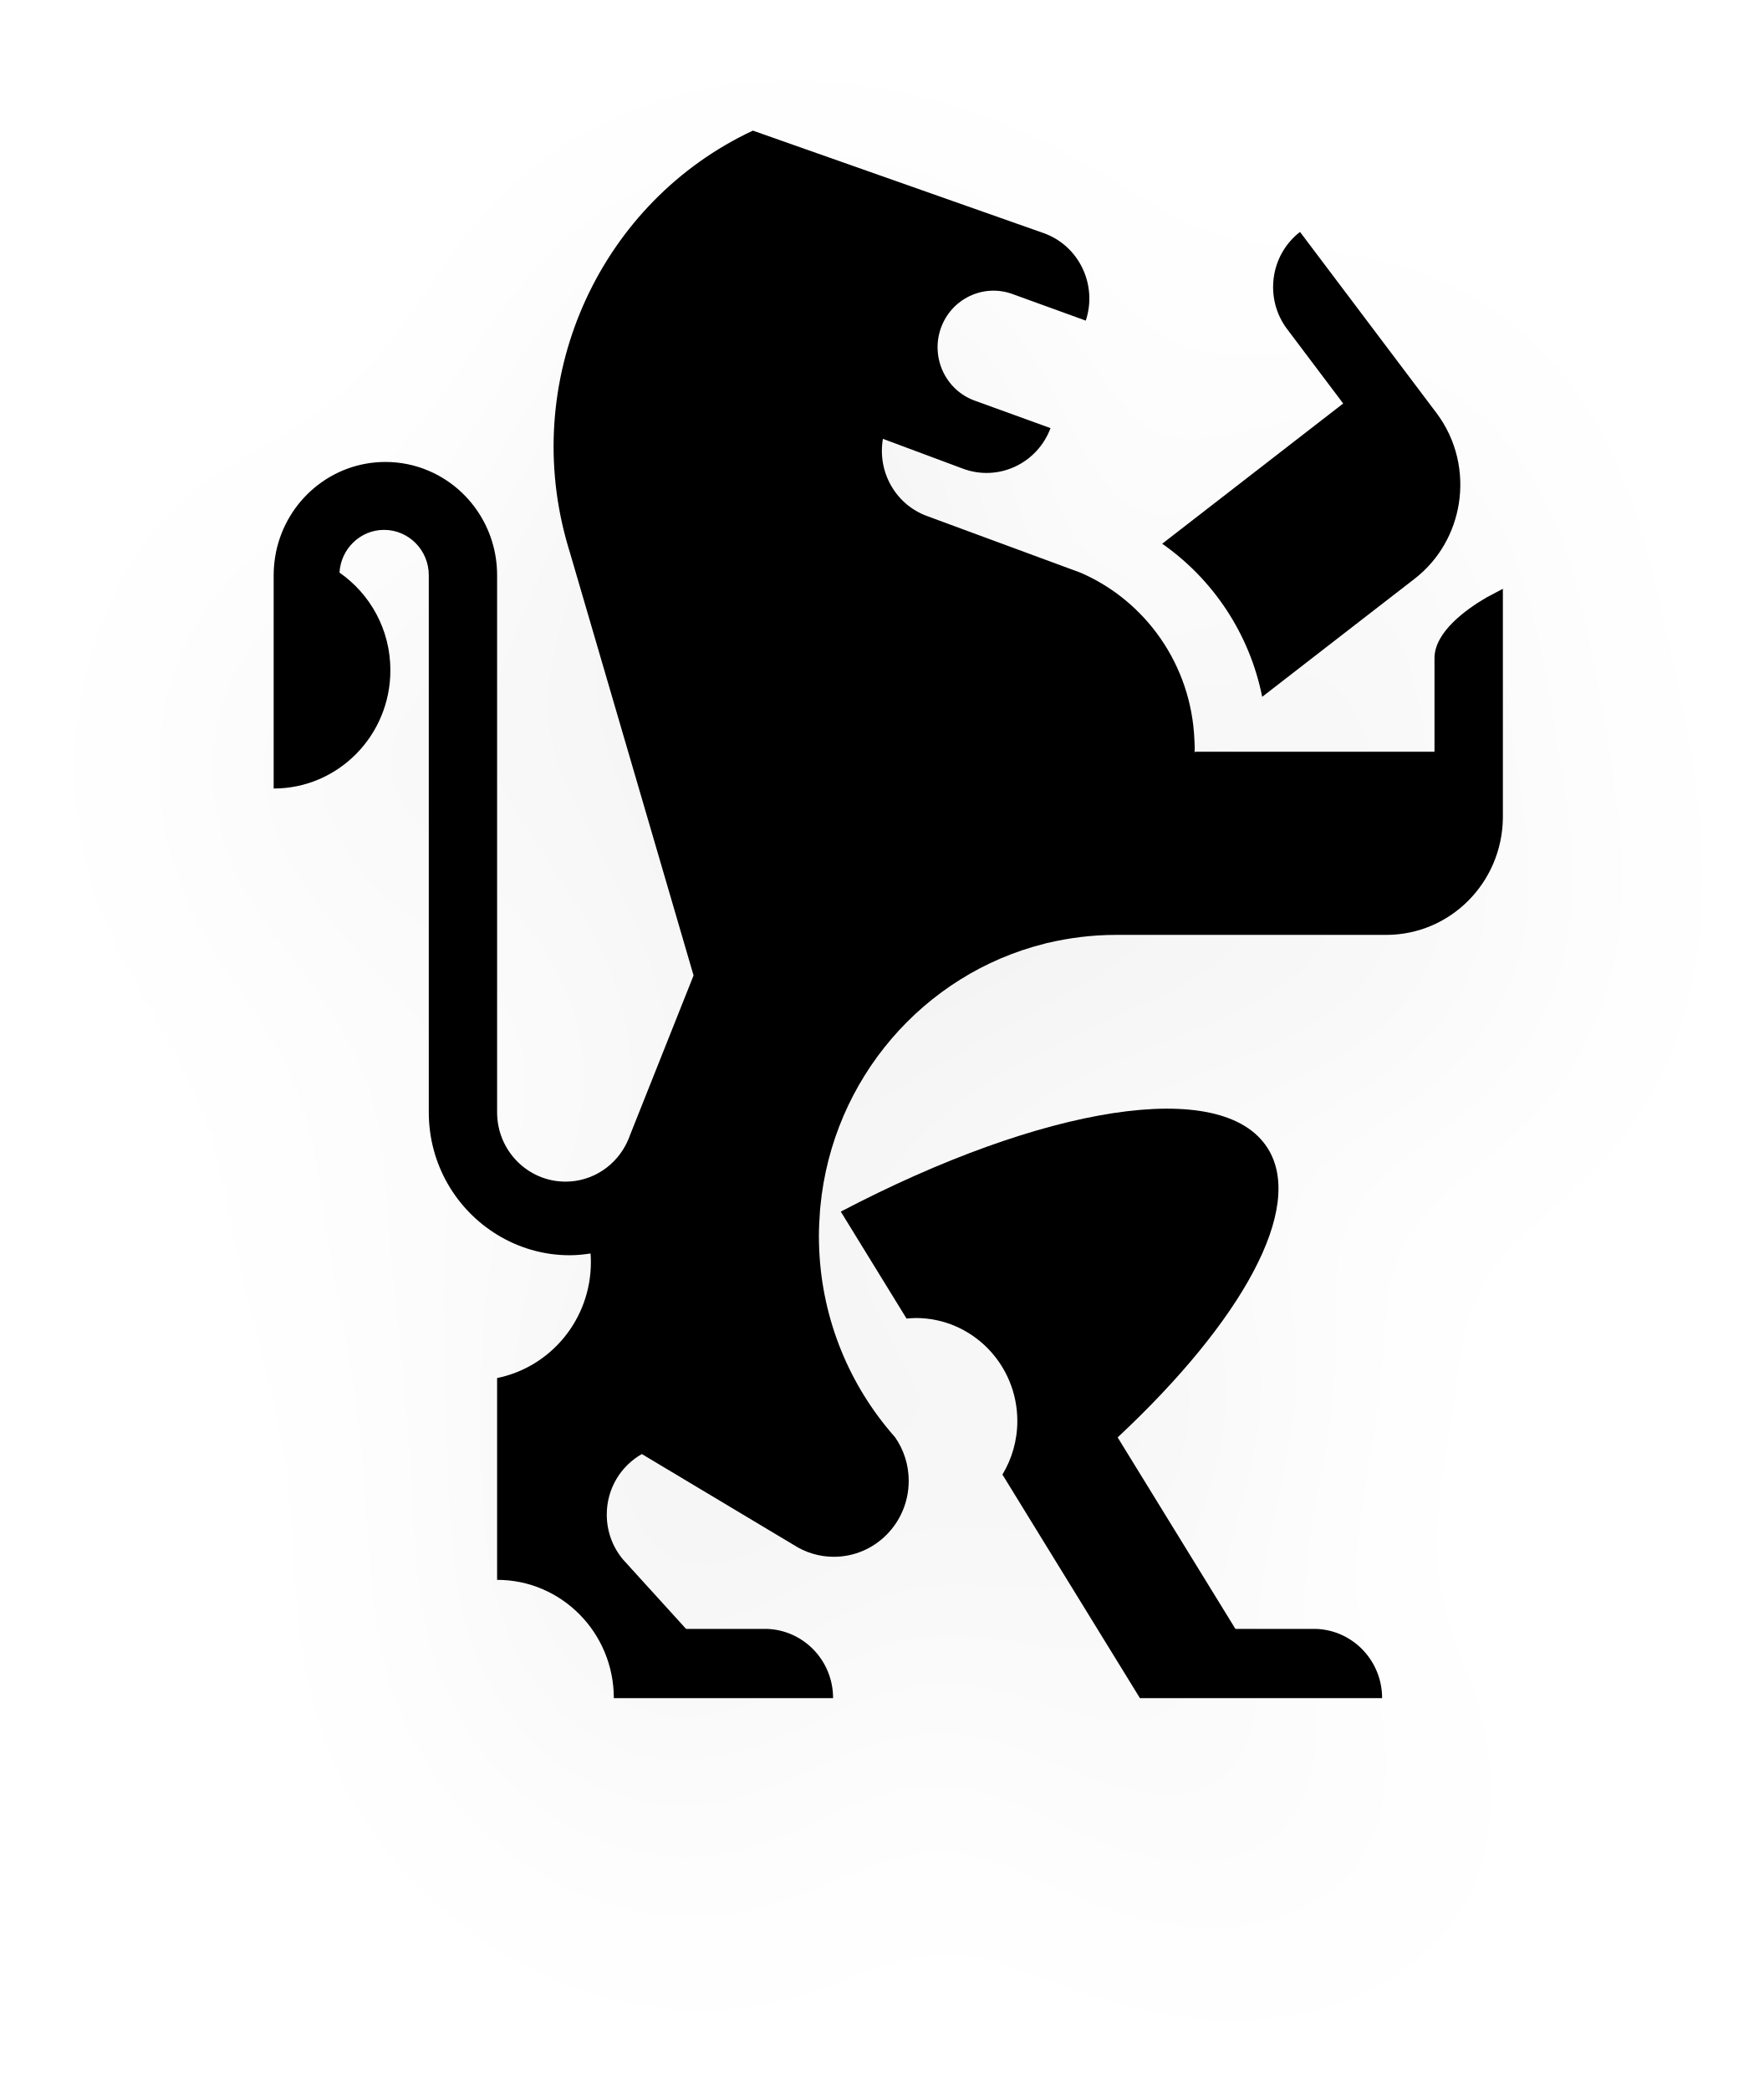
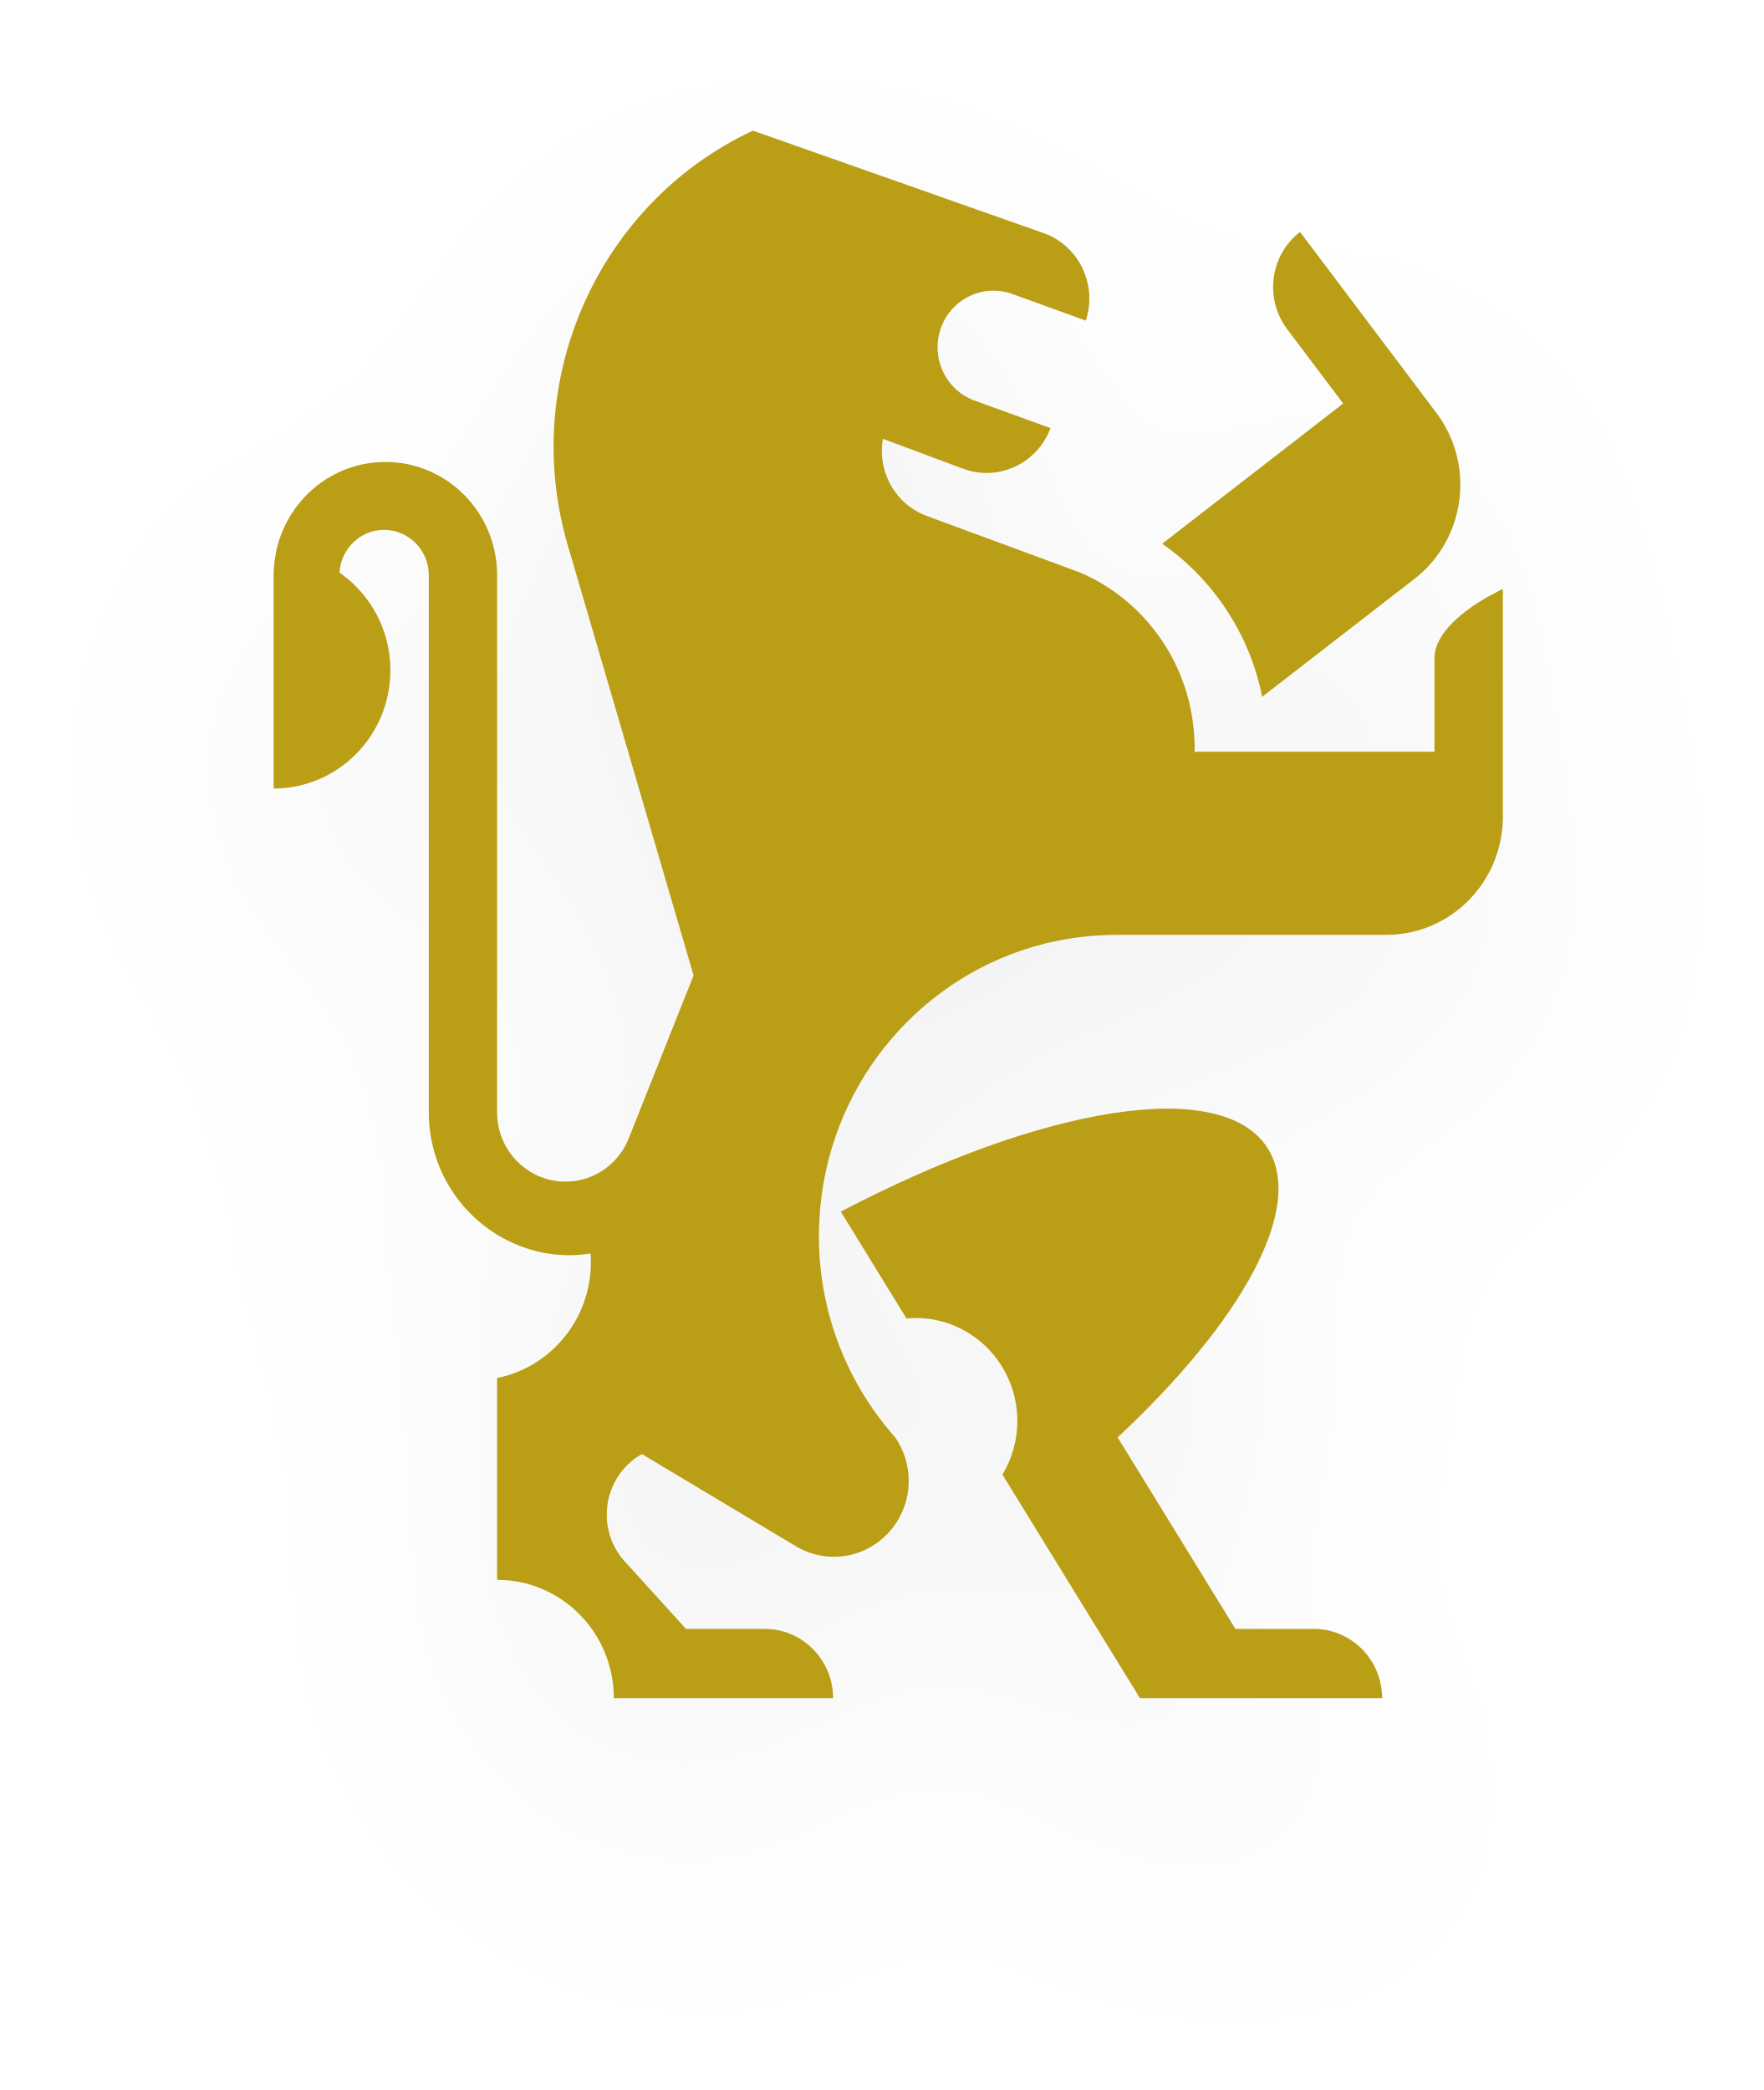
<svg xmlns="http://www.w3.org/2000/svg" width="27px" height="32px" viewBox="0 0 27 32" version="1.1">
  <defs>
    <filter x="-50%" y="-50%" width="200%" height="200%" filterUnits="objectBoundingBox" id="filter-1">
      <feOffset dx="0" dy="2" in="SourceAlpha" result="shadowOffsetOuter1" />
      <feGaussianBlur stdDeviation="2" in="shadowOffsetOuter1" result="shadowBlurOuter1" />
      <feColorMatrix values="0 0 0 0 0   0 0 0 0 0   0 0 0 0 0  0 0 0 0.05 0" type="matrix" in="shadowBlurOuter1" result="shadowMatrixOuter1" />
      <feMerge>
        <feMergeNode in="shadowMatrixOuter1" />
        <feMergeNode in="SourceGraphic" />
      </feMerge>
    </filter>
  </defs>
  <g id="OPt-2" stroke="none" stroke-width="1" fill="none" fill-rule="evenodd">
    <g id="prog2_pro3_Mobile-Portrait_opt2-Copy-2" transform="translate(-10, -15)" fill="#000000">
      <g id="nav">
        <g id="Group-6" filter="url(#filter-1)">
          <g id="ic_home" transform="translate(14, 17)">
            <g id="Group" transform="translate(9.6, 12) scale(-1, 1) translate(-9.6, -12) ">
-               <path d="M1.542,6.862 L2.436,7.554 L3.875,8.669 C4.069,7.7 4.63,6.867 5.406,6.325 L2.635,4.178 L3.493,3.039 C3.844,2.573 3.756,1.907 3.296,1.551 L1.207,4.323 C0.898,4.733 0.79,5.235 0.864,5.708 C0.934,6.15 1.163,6.568 1.542,6.862 L1.542,6.862 Z" id="Shape" />
-               <path d="M10.327,16.551 C7.236,14.931 4.483,14.473 3.788,15.585 C3.218,16.499 4.188,18.233 6.088,20.008 L4.285,22.94 L3.057,22.94 C2.492,22.956 2.039,23.424 2.039,24 L3.633,24 L5.747,24 L6.399,22.94 L7.444,21.241 L7.852,20.577 C7.708,20.338 7.624,20.057 7.624,19.757 C7.624,18.886 8.321,18.18 9.18,18.18 C9.227,18.18 9.274,18.185 9.32,18.189 L10.327,16.551 L10.327,16.551 Z" id="Shape" />
-               <path d="M18.974,6.453 C18.812,5.665 18.124,5.073 17.299,5.073 C17.064,5.073 16.839,5.121 16.635,5.209 C16.021,5.471 15.589,6.088 15.589,6.807 L15.589,15.031 C15.589,15.617 15.12,16.092 14.542,16.092 C14.121,16.092 13.759,15.84 13.593,15.476 C13.578,15.444 13.565,15.411 13.553,15.377 L12.581,12.935 L14.468,6.481 C14.469,6.477 14.471,6.472 14.472,6.468 C14.495,6.396 14.515,6.323 14.535,6.251 C15.222,3.722 13.986,1.082 11.673,0 L7.23,1.566 C6.684,1.755 6.393,2.356 6.576,2.909 L7.701,2.501 C8.146,2.34 8.636,2.575 8.795,3.025 C8.954,3.476 8.722,3.973 8.277,4.134 L7.116,4.555 C7.319,5.099 7.916,5.377 8.456,5.176 L9.682,4.719 C9.769,5.22 9.492,5.725 9.004,5.902 L6.655,6.769 C5.664,7.198 4.961,8.176 4.913,9.325 C4.911,9.367 4.908,9.409 4.908,9.452 C4.908,9.478 4.911,9.504 4.911,9.53 C4.907,9.518 4.904,9.51 4.904,9.51 L1.237,9.51 L1.237,8.076 C1.237,7.676 0.749,7.327 0.439,7.147 L0.19,7.015 L0.19,10.528 C0.204,11.517 0.997,12.314 1.976,12.314 L6.111,12.314 C6.478,12.314 6.834,12.359 7.175,12.441 C7.158,12.437 7.142,12.431 7.125,12.426 C7.143,12.432 7.161,12.437 7.179,12.441 C7.19,12.444 7.2,12.447 7.211,12.45 C9.054,12.912 10.454,14.514 10.64,16.477 C10.644,16.511 10.646,16.545 10.648,16.58 C10.656,16.694 10.662,16.808 10.662,16.924 C10.662,18.028 10.278,19.042 9.639,19.836 C9.593,19.894 9.544,19.951 9.495,20.007 C9.364,20.196 9.287,20.425 9.287,20.673 C9.287,21.315 9.8,21.836 10.434,21.836 C10.661,21.836 10.873,21.768 11.052,21.652 L13.373,20.263 C13.694,20.445 13.91,20.791 13.91,21.19 C13.91,21.453 13.816,21.694 13.659,21.88 L12.696,22.94 L11.52,22.94 L11.52,22.94 L11.463,22.94 C10.898,22.956 10.445,23.424 10.445,24 L12.538,24 L12.538,24 L13.802,24 C13.802,23 14.602,22.189 15.589,22.189 L15.589,19.099 C14.77,18.934 14.153,18.202 14.153,17.323 C14.153,17.279 14.155,17.236 14.158,17.192 C14.263,17.208 14.369,17.219 14.478,17.219 C14.885,17.219 15.264,17.103 15.589,16.904 C16.215,16.521 16.635,15.827 16.635,15.031 L16.635,6.807 C16.635,6.424 16.942,6.113 17.32,6.113 C17.684,6.113 17.981,6.403 18.002,6.767 C17.532,7.094 17.223,7.641 17.223,8.262 C17.223,9.263 18.023,10.073 19.01,10.073 L19.01,6.807 C19.01,6.686 18.997,6.567 18.974,6.453 L18.974,6.453 Z" id="Shape" />
+               <path fill="#b99e13" d="M1.542,6.862 L2.436,7.554 L3.875,8.669 C4.069,7.7 4.63,6.867 5.406,6.325 L2.635,4.178 L3.493,3.039 C3.844,2.573 3.756,1.907 3.296,1.551 L1.207,4.323 C0.898,4.733 0.79,5.235 0.864,5.708 C0.934,6.15 1.163,6.568 1.542,6.862 L1.542,6.862 Z" id="Shape" />
+               <path fill="#b99e13" d="M10.327,16.551 C7.236,14.931 4.483,14.473 3.788,15.585 C3.218,16.499 4.188,18.233 6.088,20.008 L4.285,22.94 L3.057,22.94 C2.492,22.956 2.039,23.424 2.039,24 L3.633,24 L5.747,24 L6.399,22.94 L7.444,21.241 L7.852,20.577 C7.708,20.338 7.624,20.057 7.624,19.757 C7.624,18.886 8.321,18.18 9.18,18.18 C9.227,18.18 9.274,18.185 9.32,18.189 L10.327,16.551 L10.327,16.551 Z" id="Shape" />
+               <path fill="#b99e13" d="M18.974,6.453 C18.812,5.665 18.124,5.073 17.299,5.073 C17.064,5.073 16.839,5.121 16.635,5.209 C16.021,5.471 15.589,6.088 15.589,6.807 L15.589,15.031 C15.589,15.617 15.12,16.092 14.542,16.092 C14.121,16.092 13.759,15.84 13.593,15.476 C13.578,15.444 13.565,15.411 13.553,15.377 L12.581,12.935 L14.468,6.481 C14.469,6.477 14.471,6.472 14.472,6.468 C14.495,6.396 14.515,6.323 14.535,6.251 C15.222,3.722 13.986,1.082 11.673,0 L7.23,1.566 C6.684,1.755 6.393,2.356 6.576,2.909 L7.701,2.501 C8.146,2.34 8.636,2.575 8.795,3.025 C8.954,3.476 8.722,3.973 8.277,4.134 L7.116,4.555 C7.319,5.099 7.916,5.377 8.456,5.176 L9.682,4.719 C9.769,5.22 9.492,5.725 9.004,5.902 L6.655,6.769 C5.664,7.198 4.961,8.176 4.913,9.325 C4.911,9.367 4.908,9.409 4.908,9.452 C4.908,9.478 4.911,9.504 4.911,9.53 C4.907,9.518 4.904,9.51 4.904,9.51 L1.237,9.51 L1.237,8.076 C1.237,7.676 0.749,7.327 0.439,7.147 L0.19,7.015 L0.19,10.528 C0.204,11.517 0.997,12.314 1.976,12.314 L6.111,12.314 C6.478,12.314 6.834,12.359 7.175,12.441 C7.158,12.437 7.142,12.431 7.125,12.426 C7.143,12.432 7.161,12.437 7.179,12.441 C7.19,12.444 7.2,12.447 7.211,12.45 C9.054,12.912 10.454,14.514 10.64,16.477 C10.644,16.511 10.646,16.545 10.648,16.58 C10.656,16.694 10.662,16.808 10.662,16.924 C10.662,18.028 10.278,19.042 9.639,19.836 C9.593,19.894 9.544,19.951 9.495,20.007 C9.364,20.196 9.287,20.425 9.287,20.673 C9.287,21.315 9.8,21.836 10.434,21.836 C10.661,21.836 10.873,21.768 11.052,21.652 L13.373,20.263 C13.694,20.445 13.91,20.791 13.91,21.19 C13.91,21.453 13.816,21.694 13.659,21.88 L12.696,22.94 L11.52,22.94 L11.52,22.94 L11.463,22.94 C10.898,22.956 10.445,23.424 10.445,24 L12.538,24 L12.538,24 L13.802,24 C13.802,23 14.602,22.189 15.589,22.189 L15.589,19.099 C14.77,18.934 14.153,18.202 14.153,17.323 C14.153,17.279 14.155,17.236 14.158,17.192 C14.263,17.208 14.369,17.219 14.478,17.219 C14.885,17.219 15.264,17.103 15.589,16.904 C16.215,16.521 16.635,15.827 16.635,15.031 L16.635,6.807 C16.635,6.424 16.942,6.113 17.32,6.113 C17.684,6.113 17.981,6.403 18.002,6.767 C17.532,7.094 17.223,7.641 17.223,8.262 C17.223,9.263 18.023,10.073 19.01,10.073 L19.01,6.807 C19.01,6.686 18.997,6.567 18.974,6.453 L18.974,6.453 Z" id="Shape" />
            </g>
          </g>
        </g>
      </g>
    </g>
  </g>
</svg>
